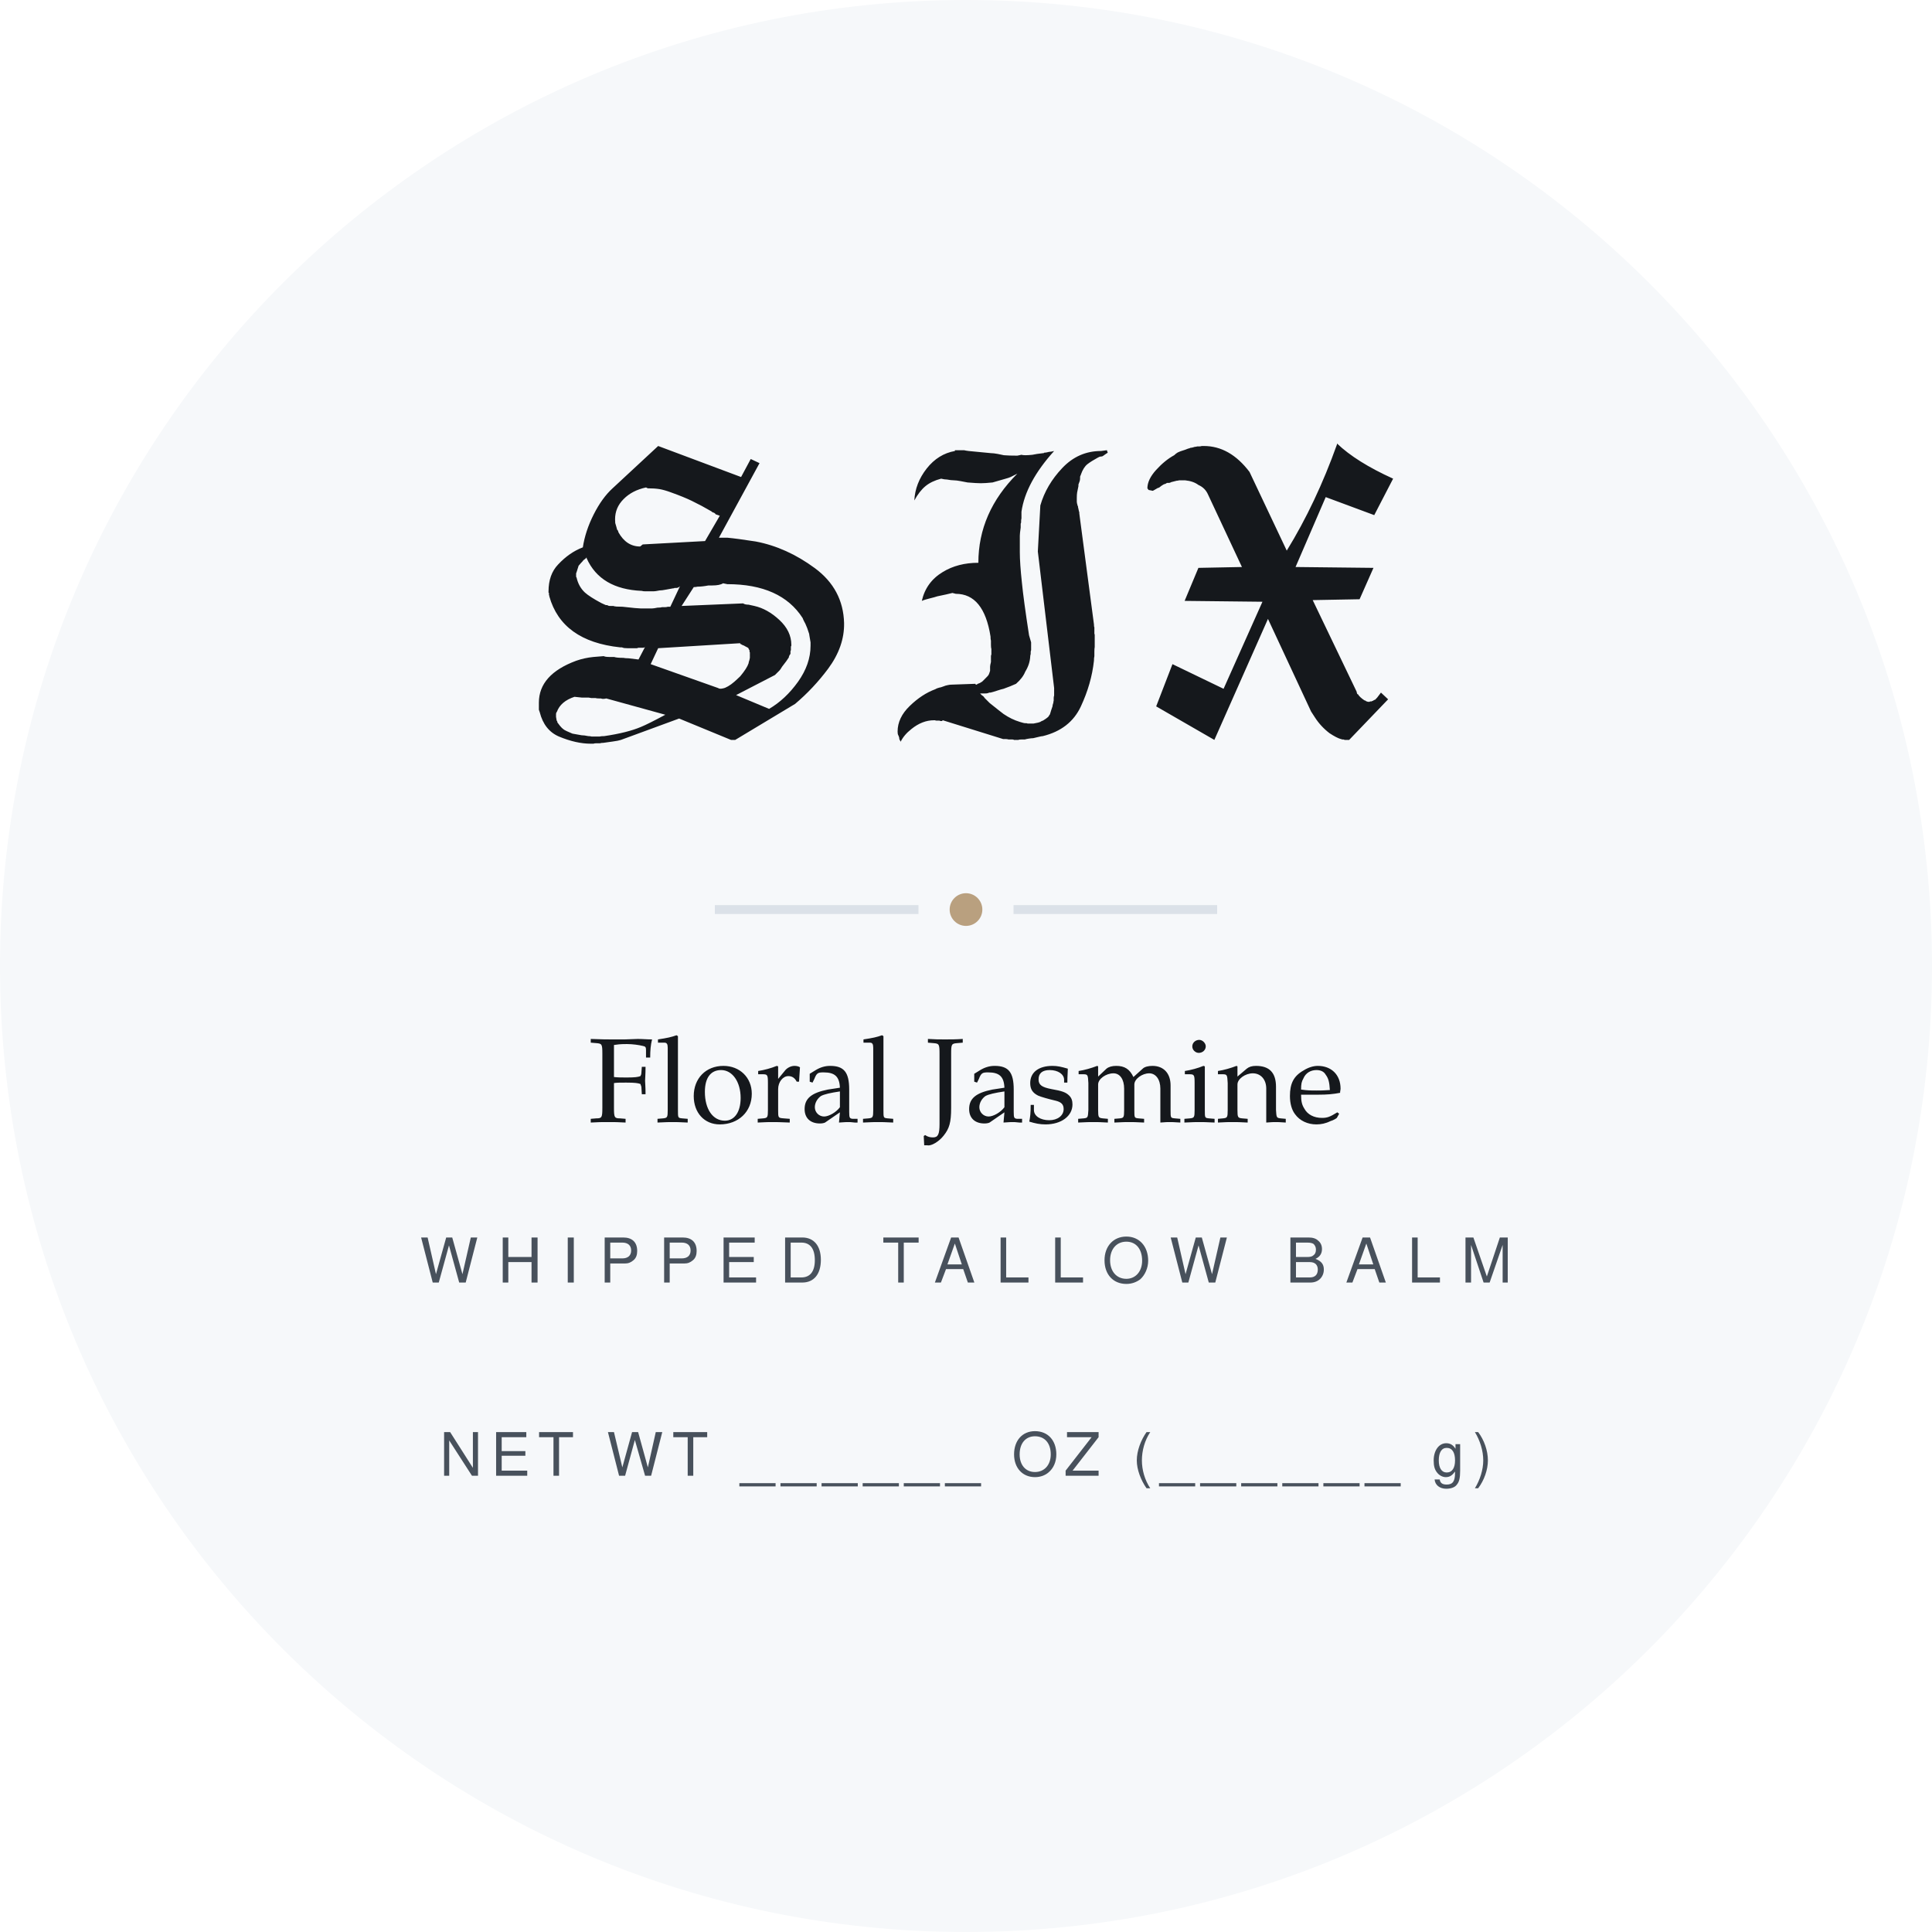
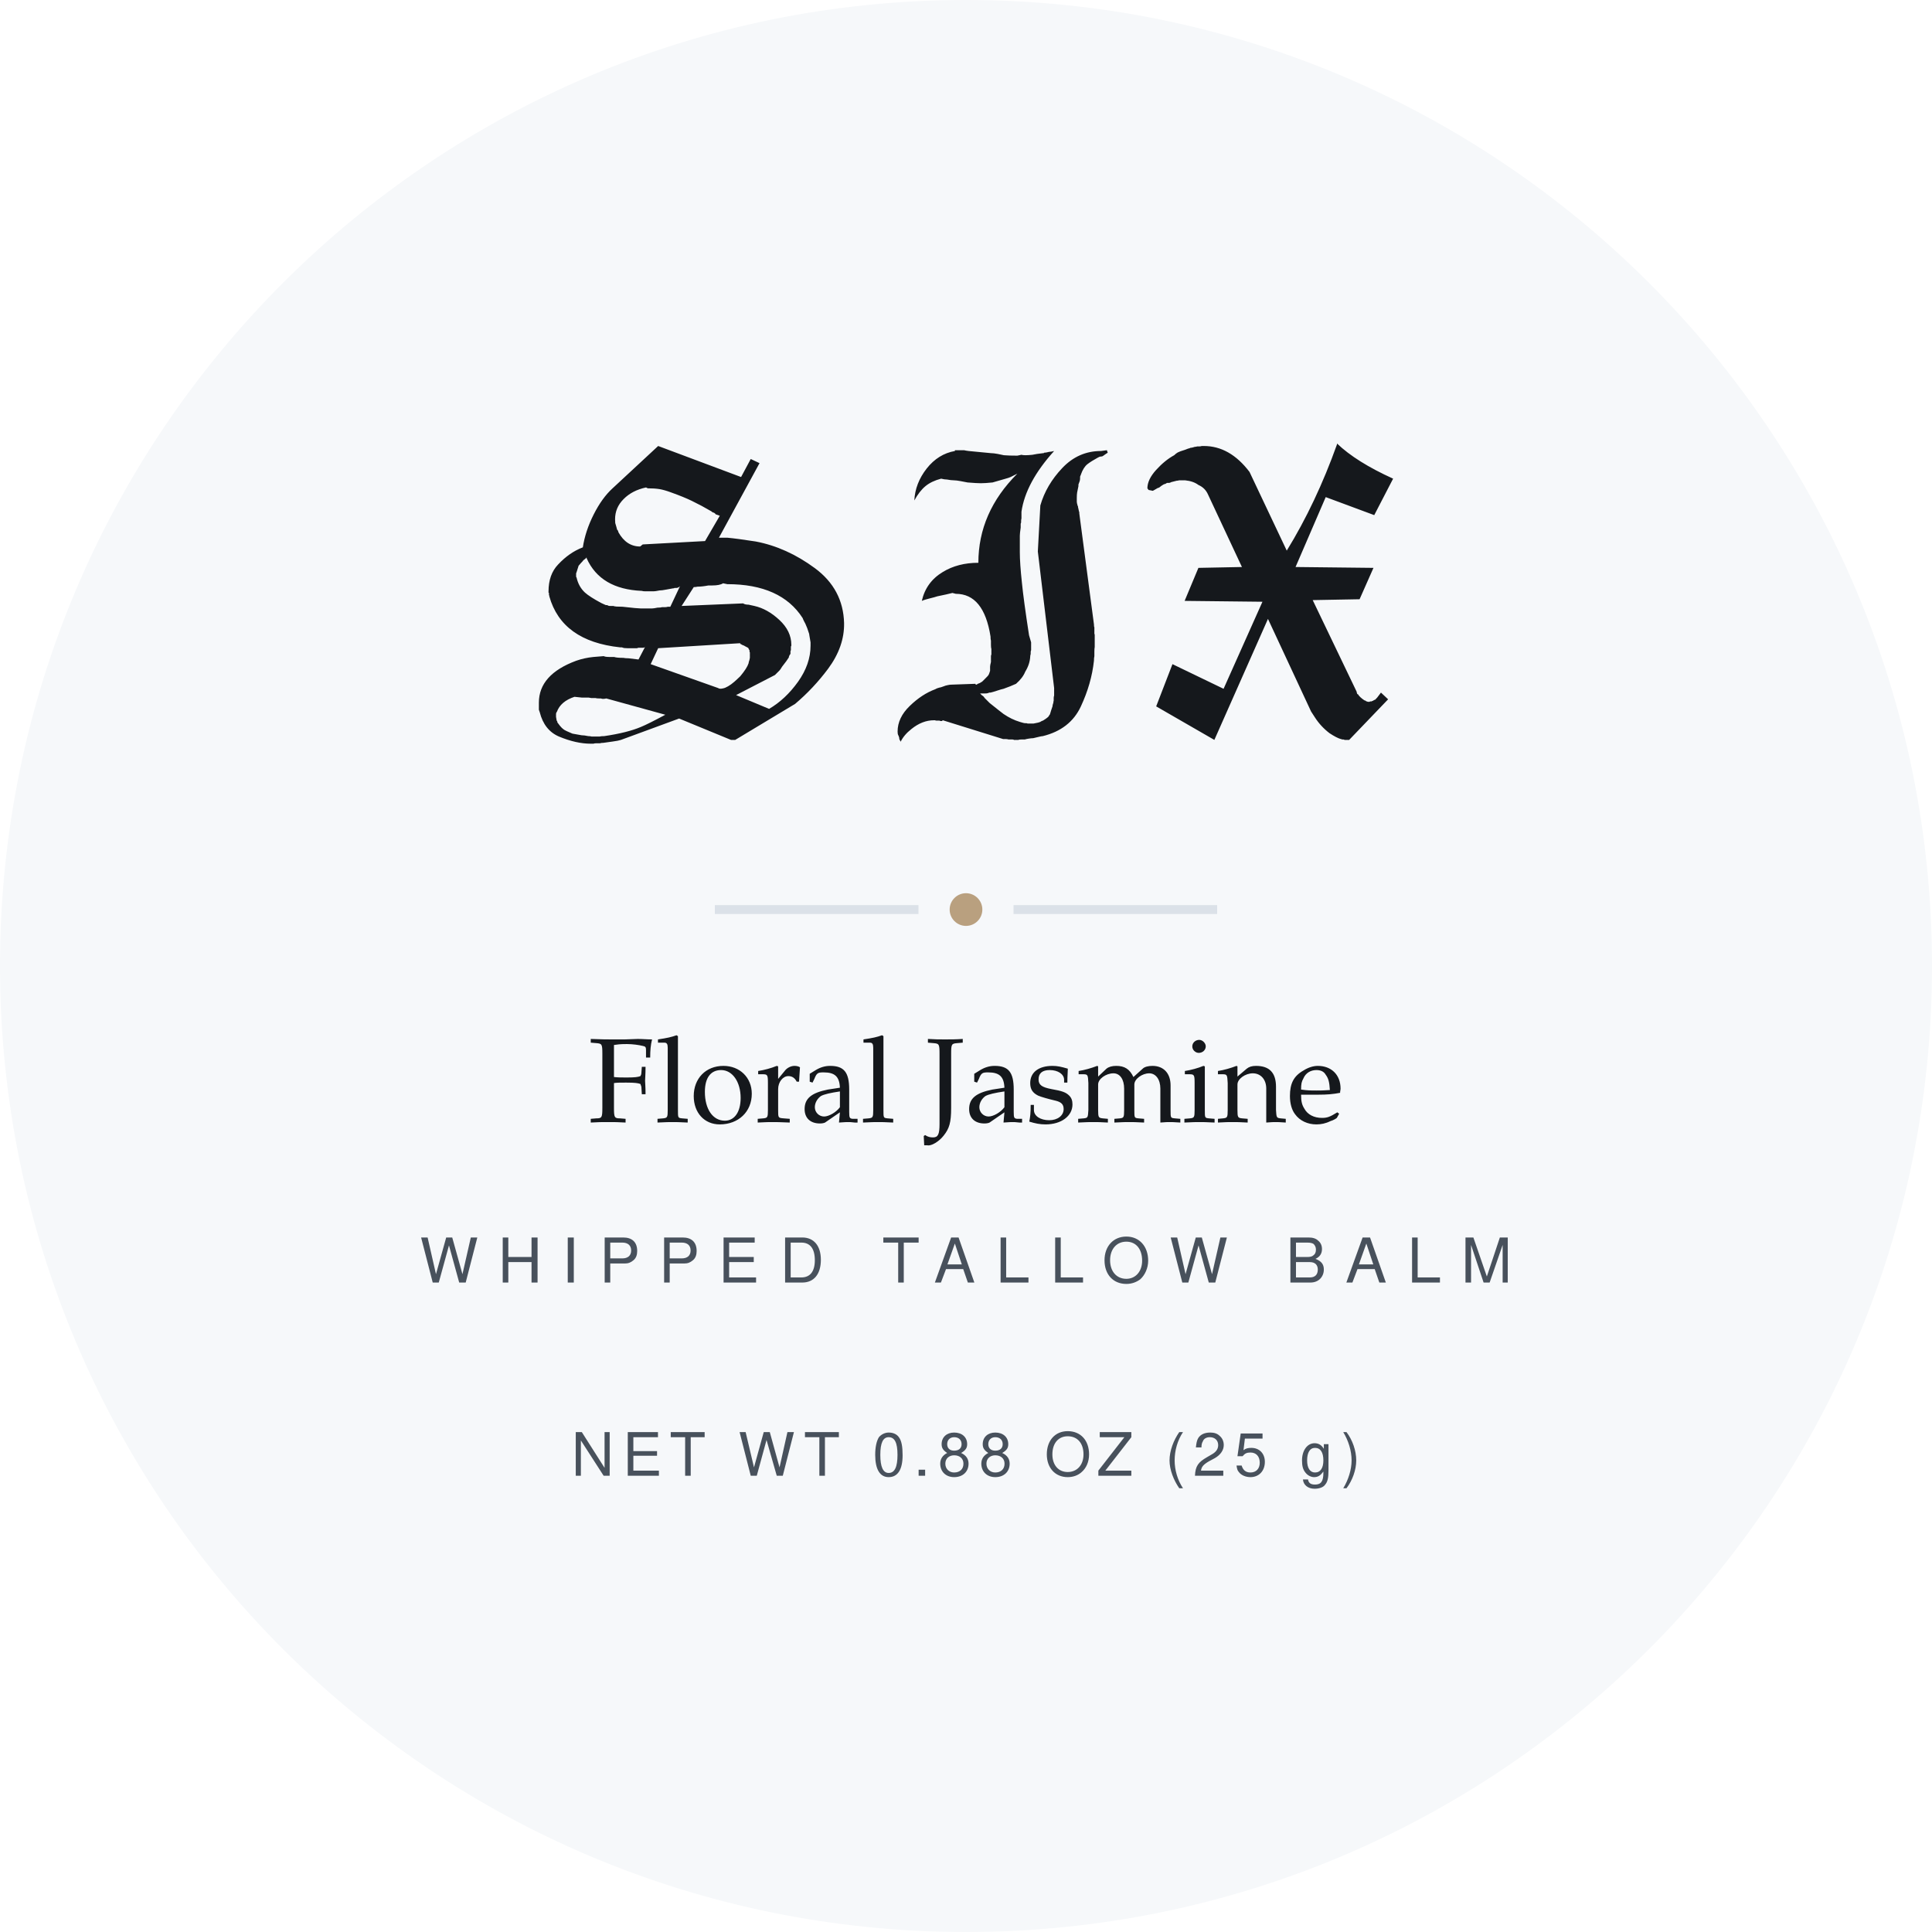
<svg xmlns="http://www.w3.org/2000/svg" width="65.0mm" height="65.0mm" viewBox="0 0 65.0 65.0">
  <circle cx="32.5" cy="32.5" r="32.5" fill="#f6f8fa" />
  <g transform="translate(0 14.341)">
    <g transform="translate(17.550 0.000) scale(0.28998)">
      <path d="M15.84 2.29 25.46 5.89 26.58 3.8 27.6 4.28 22.89 12.93H23.86Q24.97 13.03 27.16 13.37Q30.75 14.05 34.03 16.47Q37.31 18.9 37.41 22.84Q37.46 25.56 35.56 28.13Q33.86 30.41 31.73 32.21L24.78 36.39H24.29L18.27 33.91L11.52 36.39Q11.23 36.49 10.55 36.58L9.48 36.73Q9.24 36.73 9.09 36.78H8.7Q8.41 36.78 8.36 36.83H8.02Q6.32 36.83 4.33 36Q2.63 35.27 2.1 33.18Q2.05 33.04 2 32.89V32.07Q2 28.81 6.32 27.21Q7.29 26.87 8.31 26.77L9.53 26.67Q9.67 26.77 10.31 26.77H10.74Q11.03 26.87 11.81 26.87Q12.01 26.92 12.39 26.92L13.56 27.06L14.34 25.56Q14.29 25.7 14.05 25.7H13.51Q13.46 25.75 13.37 25.75H12.25Q12.01 25.75 11.88 25.73Q11.76 25.7 11.62 25.65Q11.47 25.65 11.42 25.65Q4.67 24.93 3.21 19.73V19.63Q3.17 19.63 3.17 19.58V19.34Q3.12 19.34 3.12 19.29V19.15Q3.12 17.2 4.23 16.04Q5.55 14.63 7.1 14.05Q7.39 12.15 8.36 10.23Q9.33 8.31 10.55 7.2ZM6.13 31.39Q4.53 31.92 4.09 33.13Q3.99 33.23 3.99 33.43V33.72Q3.99 33.77 4.04 34.01Q4.04 34.06 4.06 34.13Q4.09 34.2 4.14 34.25Q4.14 34.3 4.14 34.35Q4.23 34.49 4.45 34.76Q4.67 35.03 4.87 35.17Q5.06 35.32 5.89 35.66Q6.23 35.71 6.95 35.85Q7.25 35.85 7.73 35.95Q7.97 35.95 8.12 36H9.04Q9.19 35.95 9.58 35.95Q12.25 35.56 13.85 34.88Q14.68 34.54 16.67 33.47L9.82 31.58Q9.67 31.63 9.43 31.63Q9.33 31.63 9.19 31.58Q9.04 31.58 8.99 31.58Q8.7 31.58 8.56 31.53H8.07Q8.02 31.53 7.78 31.48H7ZM23.37 18.22Q22.98 18.47 22.11 18.47H21.67Q20.94 18.61 20.41 18.61Q20.21 18.66 19.97 18.66L18.56 20.85L25.7 20.55Q25.9 20.7 26.33 20.7Q26.33 20.7 27.01 20.85Q28.52 21.19 29.9 22.47Q31.29 23.76 31.29 25.36V25.46Q31.24 25.51 31.24 25.61V25.99Q31.19 26.04 31.19 26.14V26.38Q31.19 26.43 31.14 26.48Q31.09 26.53 31.05 26.63Q31 26.72 31 26.82Q30.8 27.16 30.22 27.89Q30.17 27.99 30.05 28.16Q29.93 28.33 29.88 28.37Q29.83 28.42 29.39 28.86L24.88 31.19L28.71 32.79Q30.61 31.68 32.07 29.64Q33.52 27.6 33.52 25.46V25.07Q33.47 24.78 33.38 24.25Q33.38 24.1 33.28 23.86Q33.13 23.37 32.99 23.08Q32.94 22.93 32.79 22.67Q32.65 22.4 32.6 22.25Q30.07 18.32 23.86 18.32ZM25.36 25.17 15.84 25.75 14.97 27.6 22.79 30.37Q22.98 30.51 23.37 30.41Q23.61 30.37 23.95 30.17Q24.29 29.98 24.68 29.64Q24.78 29.54 25 29.35Q25.22 29.15 25.36 29.01Q26.14 28.08 26.33 27.5Q26.33 27.4 26.43 27.11Q26.43 27.06 26.48 26.87V26.24Q26.43 26.19 26.43 26.04V25.95Q26.38 25.95 26.36 25.87Q26.33 25.8 26.31 25.75Q26.29 25.7 25.9 25.51Q25.85 25.46 25.7 25.41Q25.56 25.36 25.53 25.34Q25.51 25.31 25.46 25.27H25.36ZM7.54 15.21Q7.44 15.36 7.15 15.55Q7.15 15.6 6.86 15.89Q6.86 15.89 6.76 16.01Q6.66 16.13 6.61 16.18Q6.37 16.91 6.37 16.94Q6.37 16.96 6.32 17.06V17.45Q6.32 17.49 6.37 17.54Q6.61 18.61 7.34 19.29Q7.88 19.78 9.24 20.51Q9.43 20.6 9.77 20.75Q9.87 20.75 9.92 20.75Q10.01 20.8 10.06 20.82Q10.11 20.85 10.31 20.85H10.65Q10.69 20.89 11.01 20.92Q11.33 20.94 11.71 20.94Q13.46 21.14 13.85 21.14H15.11Q15.31 21.14 15.79 21.04H15.89Q16.13 21.04 16.28 20.99H16.62Q16.81 20.99 16.96 20.94H17.25L18.37 18.56Q18.17 18.76 17.93 18.76H17.74Q17.69 18.81 17.54 18.81Q16.81 18.95 16.77 18.95Q16.28 19.05 15.99 19.05Q15.5 19.15 15.31 19.15H14.34Q14.09 19.15 13.95 19.1Q9.14 18.9 7.54 15.31ZM14.43 7.1Q12.83 7.44 11.84 8.44Q10.84 9.43 10.84 10.79Q10.84 11.08 10.86 11.23Q10.89 11.37 10.99 11.67Q10.99 11.71 11.08 12.01Q11.18 12.05 11.23 12.3Q12.15 13.95 13.75 13.95L14.05 13.71L21.28 13.32L22.98 10.4Q23.08 10.4 22.5 10.21Q22.5 10.16 22.4 10.09Q22.3 10.01 22.23 10.01Q22.16 10.01 22.01 9.87Q21.48 9.58 20.89 9.24L19.73 8.65Q18.85 8.22 17.35 7.68Q16.57 7.39 15.99 7.29Q15.41 7.2 14.63 7.2Z M50.27 2.78H51.34Q51.63 2.87 52.89 2.97L54.45 3.12Q54.74 3.12 55.23 3.21Q55.71 3.31 55.95 3.36Q56.49 3.41 57.51 3.41L57.99 3.31Q58.29 3.41 59.26 3.31Q59.69 3.21 60.52 3.12H60.57L60.62 3.07Q60.81 3.07 61.2 2.97Q61.39 2.97 61.78 2.87Q58.48 6.52 57.99 9.92V10.69Q57.95 10.84 57.95 10.99V11.18Q57.9 11.23 57.9 11.37V11.76Q57.8 12.44 57.8 12.69V14.63Q57.8 15.89 58.04 18.13Q58.24 20.17 58.87 24.25L59.11 25.07V25.99Q59.06 26.04 59.06 26.24V26.43Q59.01 26.58 59.01 26.67Q58.97 27.6 58.43 28.47Q58.14 29.2 57.36 29.88Q56.73 30.17 55.91 30.46Q55.66 30.51 55.15 30.68Q54.64 30.85 54.4 30.9Q54.35 30.9 54.25 30.9Q54.16 30.95 54.06 30.97Q53.96 31 53.77 31H53.19L53.43 31.24Q53.57 31.29 53.72 31.53L54.3 32.11Q55.57 33.13 55.91 33.38Q56.83 34.01 57.8 34.3Q58.29 34.45 58.38 34.45Q58.48 34.45 58.58 34.45Q58.67 34.49 58.72 34.49H59.4Q59.45 34.49 59.84 34.4Q59.89 34.4 60.18 34.3Q60.23 34.25 60.35 34.2Q60.47 34.15 60.52 34.13Q60.57 34.11 60.67 34.03Q60.76 33.96 60.81 33.94Q60.86 33.91 60.98 33.81Q61.1 33.72 61.13 33.67Q61.15 33.62 61.22 33.52Q61.3 33.43 61.3 33.4Q61.3 33.38 61.44 32.94L61.59 32.5Q61.59 32.36 61.69 32.07Q61.69 31.97 61.73 31.82V31.53Q61.73 31.39 61.78 31.24V30.37L59.89 14.53L60.18 9.19Q60.86 6.81 62.73 4.84Q64.6 2.87 67.22 2.87L67.9 2.78L68 3.07Q67.9 3.12 67.81 3.19Q67.71 3.26 67.64 3.31Q67.56 3.36 67.47 3.43Q67.37 3.51 67.25 3.51Q67.13 3.51 67.03 3.55Q66.93 3.6 66.83 3.65Q66.11 4.04 65.64 4.4Q65.18 4.77 64.89 5.59Q64.89 5.64 64.84 5.72Q64.79 5.79 64.79 5.93V6.08Q64.79 6.18 64.75 6.35Q64.7 6.52 64.6 6.76V6.95Q64.55 7.2 64.45 7.68Q64.41 7.93 64.41 8.31V8.75Q64.41 8.9 64.5 9.19Q64.5 9.24 64.55 9.29V9.38Q64.55 9.43 64.58 9.5Q64.6 9.58 64.65 9.82Q64.65 9.87 64.7 9.97V10.11L66.4 22.98Q66.4 23.27 66.45 23.32V24.05Q66.45 24.1 66.49 24.2V25.61Q66.45 25.8 66.45 26.14V26.67Q66.4 26.87 66.4 27.21Q66.11 29.88 64.87 32.53Q63.63 35.17 60.47 35.95Q60.33 35.95 59.94 36.05L59.35 36.19Q59.16 36.19 58.84 36.24Q58.53 36.29 58.38 36.34H57.99Q57.7 36.34 57.65 36.39H57.12Q57.07 36.34 56.93 36.34H56.49Q56.34 36.29 56.15 36.29H55.86L48.86 34.11L48.77 34.2H48.62Q48.57 34.2 48.47 34.15H48.09Q48.04 34.15 47.94 34.11H47.84Q46.48 34.11 45.22 35.13Q44.35 35.81 43.96 36.63V36.53Q43.91 36.49 43.86 36.39Q43.81 36.29 43.81 36.19V36.15Q43.76 35.95 43.69 35.83Q43.62 35.71 43.62 35.42Q43.62 33.81 45.03 32.45Q46.43 31.09 47.99 30.51Q48.13 30.41 48.47 30.32Q48.57 30.32 48.89 30.2Q49.2 30.07 49.45 30.03Q49.69 29.98 49.83 29.98L52.65 29.88Q52.65 29.98 52.75 29.98Q52.8 29.98 52.85 29.93Q52.89 29.88 53.19 29.78Q53.23 29.73 53.33 29.69Q53.43 29.64 53.5 29.56Q53.57 29.49 53.84 29.22Q54.11 28.96 54.18 28.84Q54.25 28.71 54.35 28.37V27.89Q54.35 27.74 54.45 27.35V26.67Q54.45 26.58 54.5 26.48V25.85Q54.45 25.7 54.45 25.36V24.88Q54.4 24.73 54.4 24.39Q53.62 19.44 50.37 19.44L49.98 19.34Q49.4 19.49 48.23 19.73Q47.94 19.83 47.36 19.97Q47.21 20.02 46.92 20.09Q46.63 20.17 46.43 20.26Q46.92 18.08 48.86 16.91Q50.61 15.84 52.99 15.84Q52.99 10.01 57.51 5.5Q57.41 5.55 57.17 5.67Q56.93 5.79 56.73 5.89Q56.54 5.98 56.1 6.1Q55.66 6.23 54.64 6.52Q53.77 6.61 53.28 6.61Q52.8 6.61 51.73 6.52Q51.49 6.47 50.95 6.37Q50.42 6.27 50.13 6.27Q49.83 6.27 49.35 6.18Q49.06 6.18 48.67 6.08Q47.55 6.37 46.85 6.95Q46.14 7.54 45.56 8.61Q45.66 6.61 46.99 4.91Q48.33 3.21 50.27 2.87Z M94.6 2Q96.83 4.14 101.11 6.08L98.92 10.31L93.29 8.22L89.79 16.33L98.83 16.43L97.22 20.07L91.78 20.17L96.88 30.8Q96.88 30.95 96.93 30.95V31Q96.93 31.09 97.03 31.09Q97.22 31.43 97.81 31.82Q97.85 31.82 97.9 31.82Q97.9 31.87 97.98 31.9Q98.05 31.92 98.19 31.97H98.39L98.44 31.92H98.63L98.68 31.87H98.73Q98.83 31.82 98.9 31.77Q98.97 31.73 99.02 31.73L99.26 31.48L99.7 30.9L100.53 31.68L96.01 36.39H95.47Q95.43 36.34 95.33 36.34H95.18Q95.13 36.29 95.04 36.29Q94.55 36.15 93.73 35.61Q92.71 34.83 92.03 33.77Q91.88 33.52 91.59 33.09L86.59 22.35L80.37 36.39L73.62 32.5L75.51 27.6L81.44 30.46L85.95 20.36L76.92 20.26L78.52 16.43L83.57 16.33L79.64 7.93Q79.3 7.15 78.52 6.81Q77.94 6.37 76.97 6.27H76.29Q76.14 6.32 76 6.32L75.41 6.47Q75.37 6.47 75.29 6.52Q75.22 6.57 75.07 6.57H74.88Q74.83 6.61 74.73 6.66Q74.64 6.71 74.59 6.71Q74.54 6.71 74.47 6.76Q74.39 6.81 74.35 6.83Q74.3 6.86 74.2 6.93Q74.1 7 74.01 7.08Q73.91 7.15 73.86 7.15Q73.81 7.15 73.74 7.2Q73.67 7.25 73.62 7.27Q73.57 7.29 73.45 7.37Q73.33 7.44 73.23 7.49L72.74 7.39L72.6 7.2Q72.6 6.18 73.62 5.06Q74.64 3.94 75.71 3.36Q75.9 3.17 76.12 3.04Q76.34 2.92 76.97 2.73Q77.11 2.68 77.36 2.58Q77.45 2.58 77.53 2.53Q77.6 2.49 77.7 2.49Q77.79 2.49 78.09 2.39Q78.23 2.39 78.38 2.34H78.62Q78.77 2.34 78.91 2.29H79.15Q82.17 2.29 84.45 5.3L88.77 14.43Q92.17 8.9 94.6 2.1Z" fill="#15181c" />
    </g>
    <line x1="24.05" y1="16.26" x2="30.90" y2="16.26" stroke="#dbe1e8" stroke-width="0.3" />
    <line x1="34.10" y1="16.26" x2="40.95" y2="16.26" stroke="#dbe1e8" stroke-width="0.3" />
    <circle cx="32.5" cy="16.26" r="0.55" fill="#b9a07f" />
    <text x="32.50" y="23.41" font-family="Palatino, Georgia, serif" font-size="4.03" fill="#15181c" text-anchor="middle">Floral Jasmine</text>
    <text x="32.50" y="28.81" font-family="Helvetica, Arial, sans-serif" font-size="2.08" fill="#48515c" text-anchor="middle" letter-spacing="0.682">WHIPPED TALLOW BALM</text>
-     <text x="32.50" y="35.31" font-family="Helvetica, Arial, sans-serif" font-size="2.02" fill="#48515c" text-anchor="middle" letter-spacing="0.260">NET WT ______ OZ (______ g)</text>
+     <text x="32.50" y="35.31" font-family="Helvetica, Arial, sans-serif" font-size="2.02" fill="#48515c" text-anchor="middle" letter-spacing="0.260">NET WT 0.88 OZ (25 g)</text>
  </g>
</svg>
